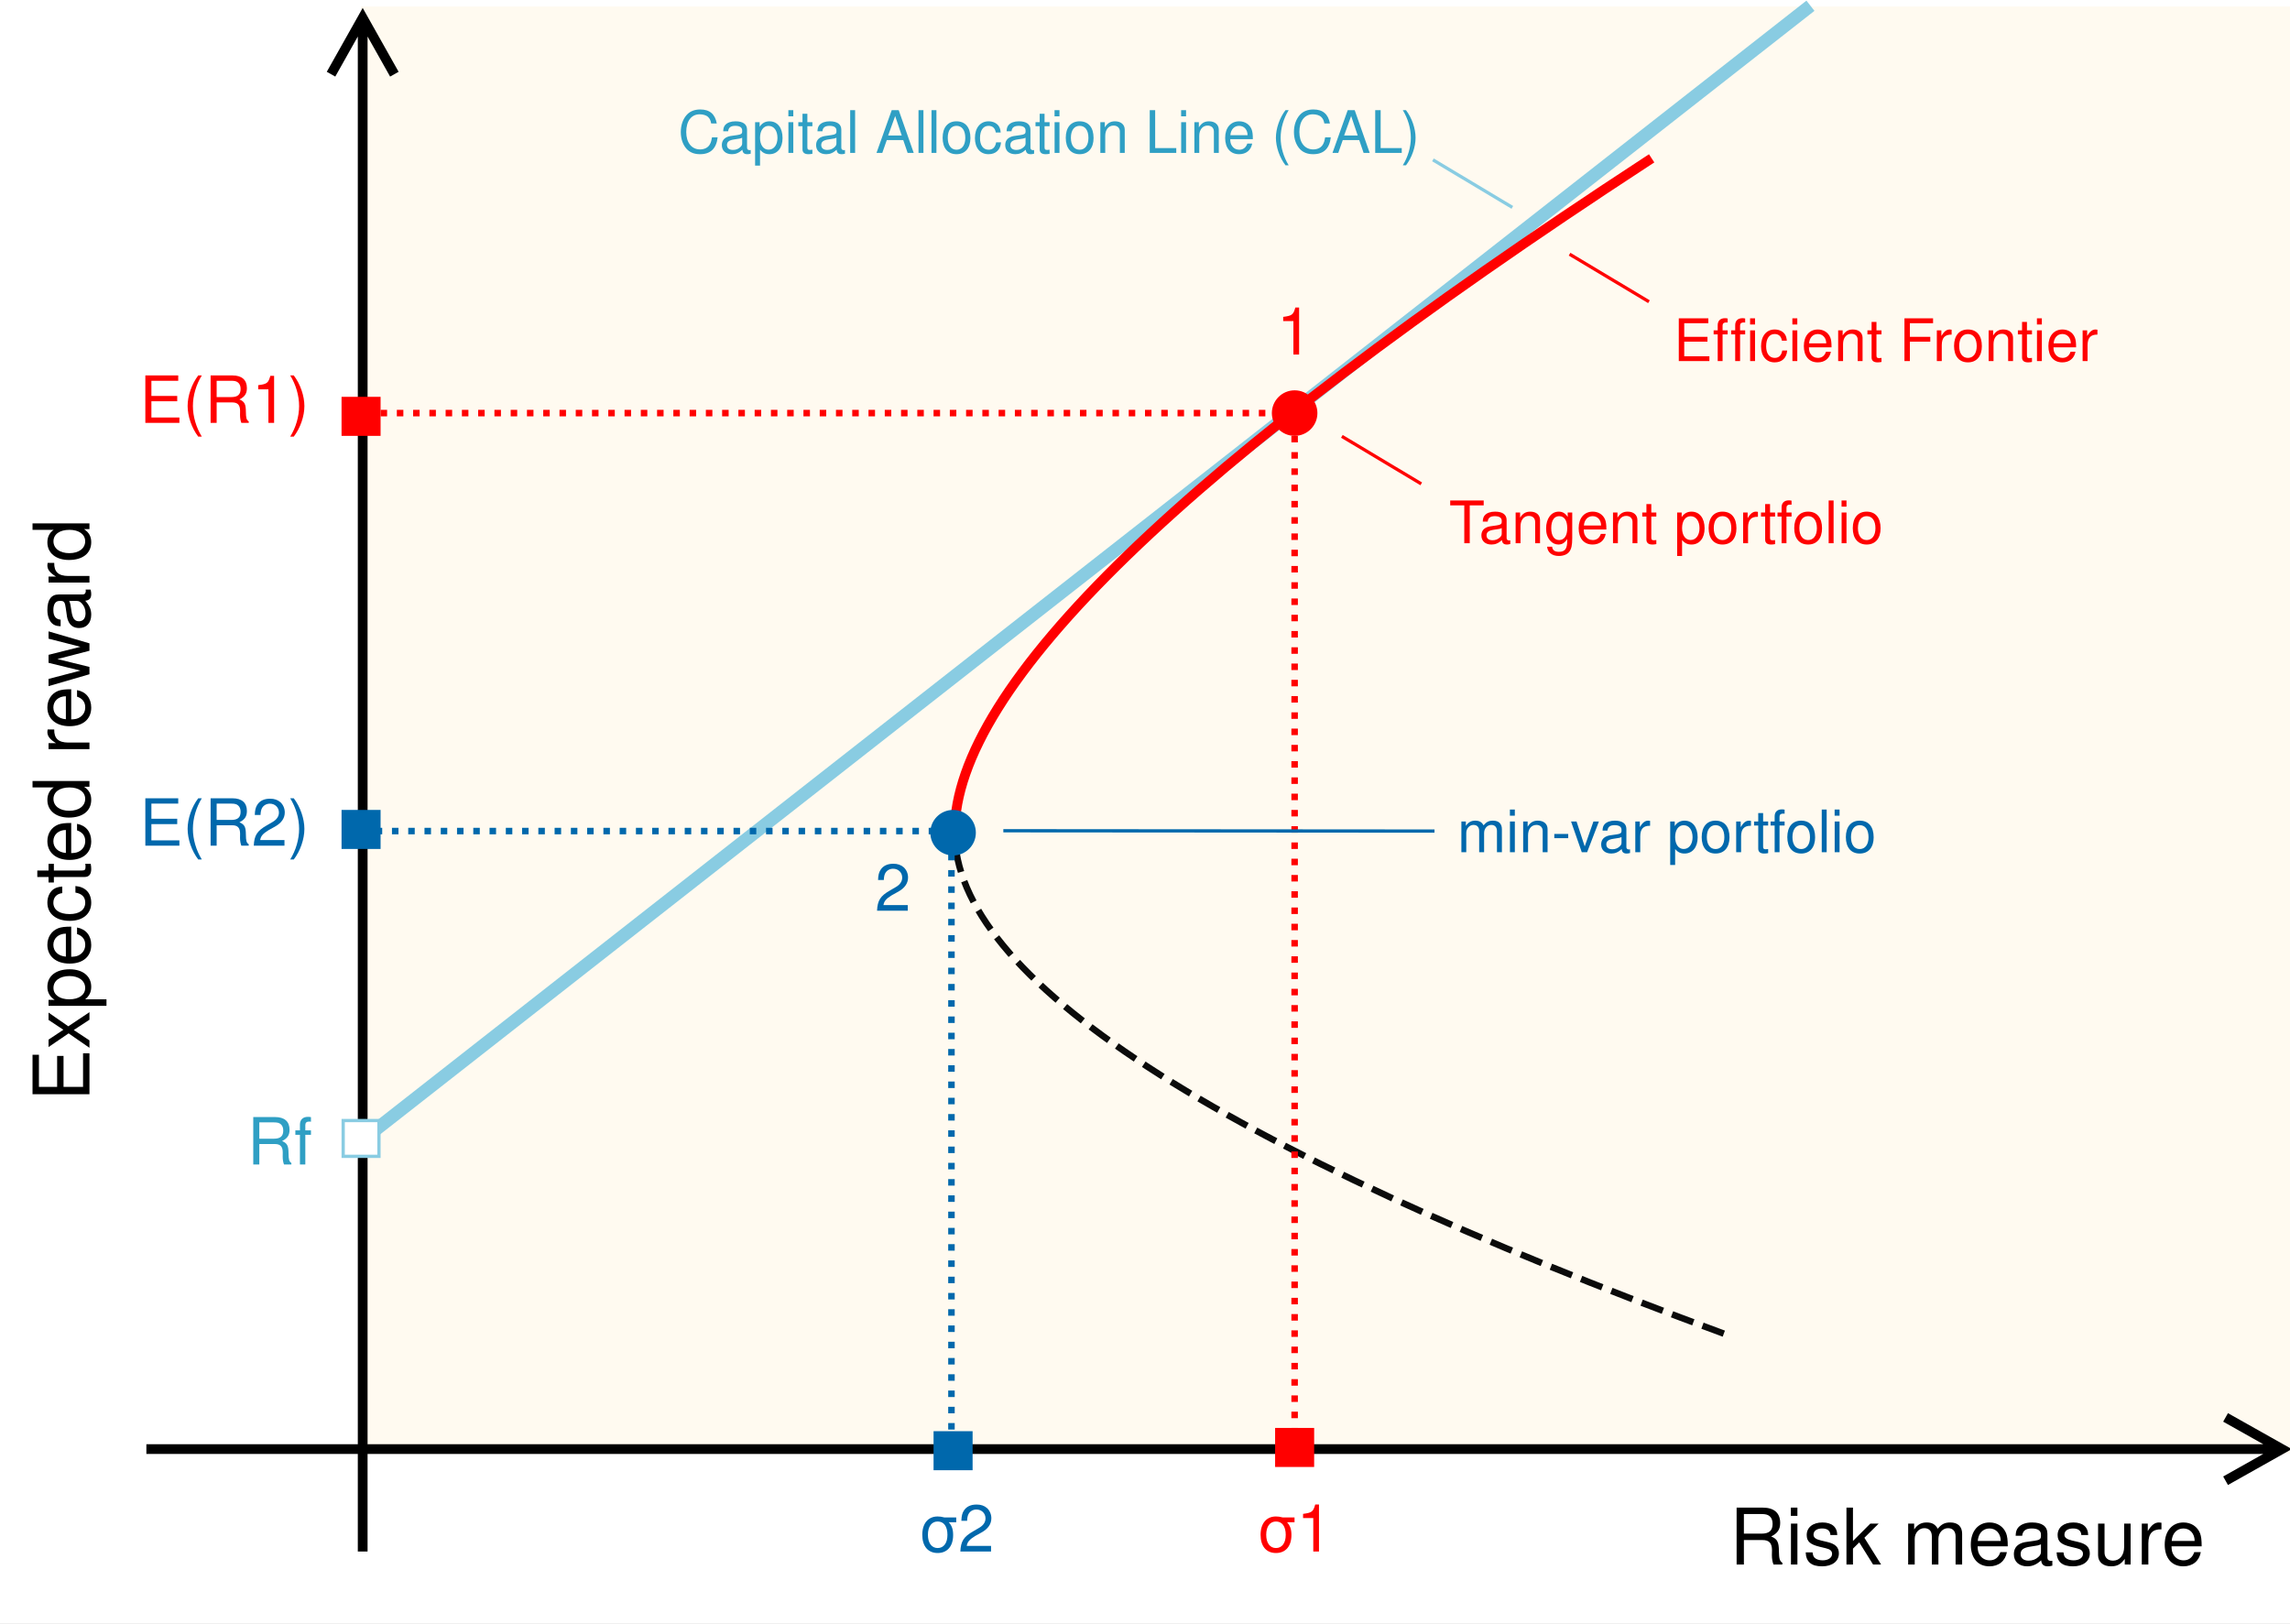
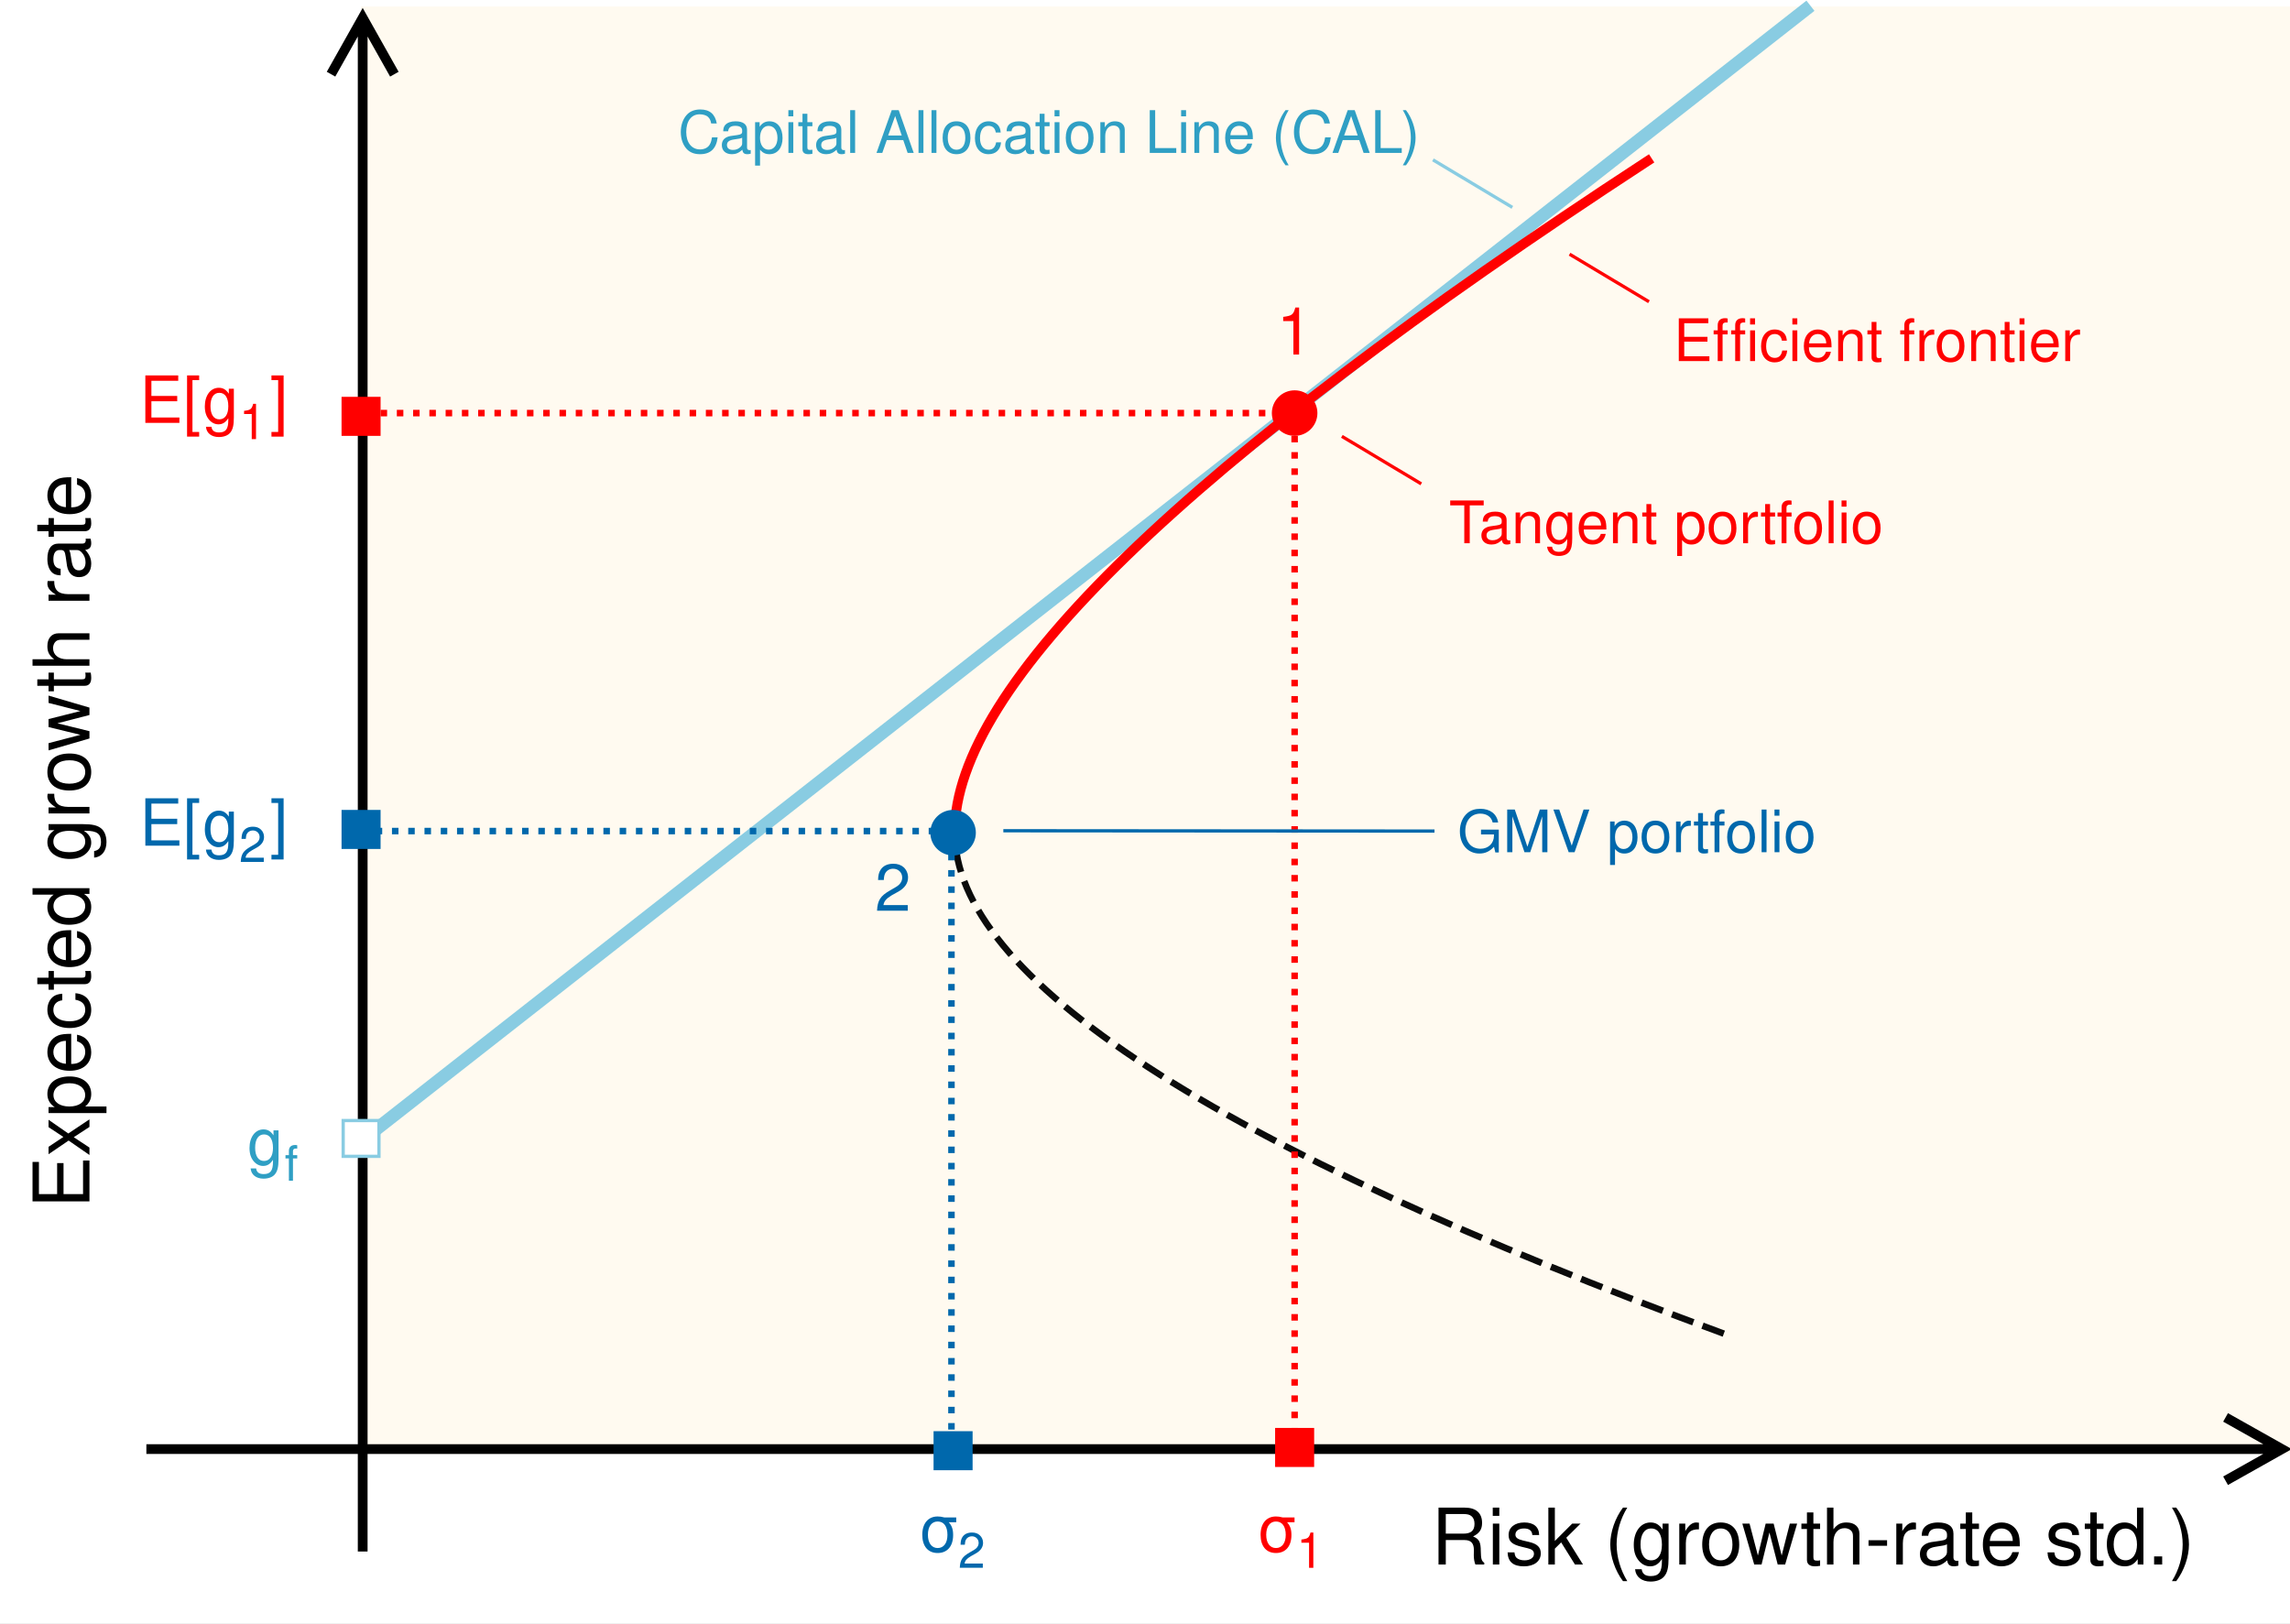
<svg xmlns="http://www.w3.org/2000/svg" xmlns:xlink="http://www.w3.org/1999/xlink" width="704px" height="499px" viewBox="0 0 704 499" version="1.1">
  <defs>
    <path d="M0,0 L704,0 L704,499 L0,499 L0,0 Z" id="path-1" />
  </defs>
  <g id="Artboard" stroke="none" fill="none" xlink:href="#path-1">
    <use fill="#FFFFFF" fill-rule="evenodd" xlink:href="#path-1" />
    <line x1="398" y1="32" x2="400.5" y2="451.5" id="Line-3" stroke="#FF0000" stroke-width="2" stroke-linecap="square" stroke-dasharray="0,5" />
    <rect id="Rectangle" fill="#FFFAF0" fill-rule="evenodd" x="111" y="2" width="593" height="445" />
    <line x1="555" y1="3" x2="112.564" y2="349.583" id="Line-5" stroke="#89CCE2" stroke-width="4" stroke-linecap="square" />
    <path id="Line" d="M111.5,2.44 L112.807,4.765 L121.807,20.765 L122.543,22.072 L119.928,23.543 L119.193,22.235 L113,11.226 L113,477 L110,477 L110,11.226 L103.807,22.235 L103.072,23.543 L100.457,22.072 L101.193,20.765 L110.193,4.765 L111.5,2.44 Z" fill="#000000" fill-rule="nonzero" />
    <path id="Line" d="M684.928,434.457 L686.235,435.193 L702.235,444.193 L704.56,445.5 L702.235,446.807 L686.235,455.807 L684.928,456.543 L683.457,453.928 L684.765,453.193 L695.772,447 L45,447 L45,444 L695.775,444 L684.765,437.807 L683.457,437.072 L684.928,434.457 Z" fill="#000000" fill-rule="nonzero" />
-     <text id="Risk-measure" font-family="Helvetica" font-size="24" font-weight="normal" fill="#000000">
-       <tspan x="531.646" y="481">Risk measure</tspan>
+     <text id="Risk-growth-rate-std" font-family="Helvetica" font-size="24" font-weight="normal" fill="#000000">
+       <tspan x="440" y="481">Risk (growth-rate std.)</tspan>
    </text>
-     <text id="Expected-reward" transform="translate(19, 248.5) rotate(-90) translate(-19, -248.5)" font-family="Helvetica" font-size="24" font-weight="normal" fill="#000000">
-       <tspan x="-71.047" y="257">Expected reward</tspan>
+     <text id="Expected-growth-rate" transform="translate(19, 248.5) rotate(-90) translate(-19, -248.5)" font-family="Helvetica" font-size="24" font-weight="normal" fill="#000000">
+       <tspan x="-104" y="257">Expected growth rate</tspan>
    </text>
    <path d="M506.5,49.5 C364.5,142.167 293.5,210.917 293.5,255.75 C293.5,300.583 372.75,352.167 531.25,410.5" id="Line-2" stroke="#0B0B0B" stroke-width="2" stroke-linecap="square" stroke-dasharray="5" />
    <path d="M506.5,49.5 C364.5,142.167 293.5,210.917 293.5,255.75" id="Path" stroke="#FF0000" stroke-width="3" stroke-linecap="square" />
    <circle id="Oval" stroke="#0068AC" stroke-width="1" fill="#0068AC" fill-rule="evenodd" cx="293" cy="256" r="6.5" />
    <circle id="Oval" stroke="#FF0000" stroke-width="1" fill="#FF0000" fill-rule="evenodd" cx="398" cy="127" r="6.5" />
    <line x1="292.5" y1="263.5" x2="292.5" y2="446.5" id="Line-3" stroke="#0068AC" stroke-width="2" stroke-linecap="square" stroke-dasharray="0,5" />
    <line x1="291.5" y1="255.5" x2="111.5" y2="255.5" id="Line-3" stroke="#0068AC" stroke-width="2" fill="#0068AC" fill-rule="evenodd" stroke-linecap="square" stroke-dasharray="0,5" />
    <line x1="398" y1="127" x2="114" y2="127" id="Line-3" stroke="#FF0000" stroke-width="2" fill="#FF0000" fill-rule="evenodd" stroke-linecap="square" stroke-dasharray="0,5" />
    <line x1="398" y1="135" x2="398" y2="446" id="Line-3" stroke="#FF0000" stroke-width="2" fill="#FF0000" fill-rule="evenodd" stroke-linecap="square" stroke-dasharray="0,5" />
-     <text id="min-var-portfolio" font-family="Helvetica" font-size="18" font-weight="normal" fill="#0068AC">
-       <tspan x="448" y="262">min-var portfolio </tspan>
+     <text id="GMV-portfolio" font-family="Helvetica" font-size="18" font-weight="normal" fill="#0068AC">
+       <tspan x="448" y="262">GMV portfolio</tspan>
    </text>
    <text id="Efficient-Frontier" font-family="Helvetica" font-size="18" font-weight="normal" fill="#FF0000">
-       <tspan x="514.478" y="111">Efficient Frontier   </tspan>
+       <tspan x="514.478" y="111">Efficient frontier</tspan>
    </text>
    <text id="Tangent-portfolio" font-family="Helvetica" font-size="18" font-weight="normal" fill="#FF0000">
-       <tspan x="445.454" y="167">Tangent portfolio   </tspan>
+       <tspan x="445.454" y="167">Tangent portfolio</tspan>
    </text>
    <text id="Capital-Allocation-L" font-family="Helvetica" font-size="18" font-weight="normal">
      <tspan x="208.435" y="47" fill="#2F9FC4">Capital Allocation Line (CAL)</tspan>
      <tspan x="437.565" y="47" font-size="20" fill="#89CCE2">   </tspan>
    </text>
    <rect id="Rectangle" stroke="#0068AC" stroke-width="1" fill="#0068AC" fill-rule="evenodd" x="287.5" y="440.5" width="11" height="11" />
    <rect id="Rectangle" stroke="#FF0000" stroke-width="1" fill="#FF0000" fill-rule="evenodd" x="392.5" y="439.5" width="11" height="11" />
    <rect id="Rectangle" stroke="#FF0000" stroke-width="1" fill="#FF0000" fill-rule="evenodd" x="105.5" y="122.5" width="11" height="11" />
    <rect id="Rectangle" stroke="#0068AC" stroke-width="1" fill="#0068AC" fill-rule="evenodd" x="105.5" y="249.5" width="11" height="11" />
    <rect id="Rectangle" stroke="#89CCE2" stroke-width="1" fill="#FFFFFF" fill-rule="evenodd" x="105.5" y="344.5" width="11" height="11" />
    <line x1="482.952" y1="78.402" x2="506.5" y2="92.5" id="Line-4" stroke="#FF0303" stroke-width="1" stroke-linecap="square" />
    <line x1="412.952" y1="134.402" x2="436.5" y2="148.5" id="Line-4" stroke="#FF0303" stroke-width="1" stroke-linecap="square" />
    <line x1="308.952" y1="255.402" x2="440.5" y2="255.5" id="Line-4" stroke="#0068AC" stroke-width="1" stroke-linecap="square" />
    <line x1="440.952" y1="49.402" x2="464.5" y2="63.5" id="Line-4" stroke="#89CCE2" stroke-width="1" stroke-linecap="square" />
    <text id="1" font-family="Helvetica" font-size="20" font-weight="normal" fill="#FF0000">
      <tspan x="392.438" y="109">1</tspan>
    </text>
    <text id="2" font-family="Helvetica" font-size="20" font-weight="normal" fill="#0068AC">
      <tspan x="268.938" y="280">2</tspan>
    </text>
    <text id="σ1" font-family="Helvetica" font-size="20" font-weight="normal" fill="#FF0000">
      <tspan x="386.33" y="477">σ</tspan>
-       <tspan x="398.547" y="477">1</tspan>
+       <tspan x="398.547" y="482" font-size="15">1</tspan>
    </text>
    <text id="σ2" font-family="Helvetica" font-size="20" font-weight="normal" fill="#0068AC">
      <tspan x="282.33" y="477">σ</tspan>
-       <tspan x="294.547" y="477">2</tspan>
+       <tspan x="294.547" y="482" font-size="15">2</tspan>
    </text>
-     <text id="E(R2)" font-family="Helvetica" font-size="20" font-weight="normal" fill="#0068AC">
-       <tspan x="42.887" y="260">E(R</tspan>
-       <tspan x="77.33" y="260">2</tspan>
-       <tspan x="88.453" y="260">)</tspan>
+     <text id="E[g2]" font-family="Helvetica" font-size="20" font-weight="normal" fill="#0068AC">
+       <tspan x="42.887" y="260">E[g</tspan>
+       <tspan x="73.5" y="265" font-size="15">2</tspan>
+       <tspan x="83" y="260">]</tspan>
    </text>
-     <text id="Rf" font-family="Helvetica" font-size="20" font-weight="normal" fill="#2F9FC4">
-       <tspan x="76" y="358">R</tspan>
-       <tspan x="90.443" y="358">f</tspan>
+     <text id="gf" font-family="Helvetica" font-size="20" font-weight="normal" fill="#2F9FC4">
+       <tspan x="76" y="358">g</tspan>
+       <tspan x="87.5" y="363" font-size="15">f</tspan>
    </text>
-     <text id="E(R1)" font-family="Helvetica" font-size="20" font-weight="normal" fill="#FF0000">
-       <tspan x="42.887" y="130">E(R</tspan>
-       <tspan x="77.33" y="130">1</tspan>
-       <tspan x="88.453" y="130">)</tspan>
+     <text id="E[g1]" font-family="Helvetica" font-size="20" font-weight="normal" fill="#FF0000">
+       <tspan x="42.887" y="130">E[g</tspan>
+       <tspan x="73.5" y="135" font-size="15">1</tspan>
+       <tspan x="83" y="130">]</tspan>
    </text>
  </g>
</svg>
